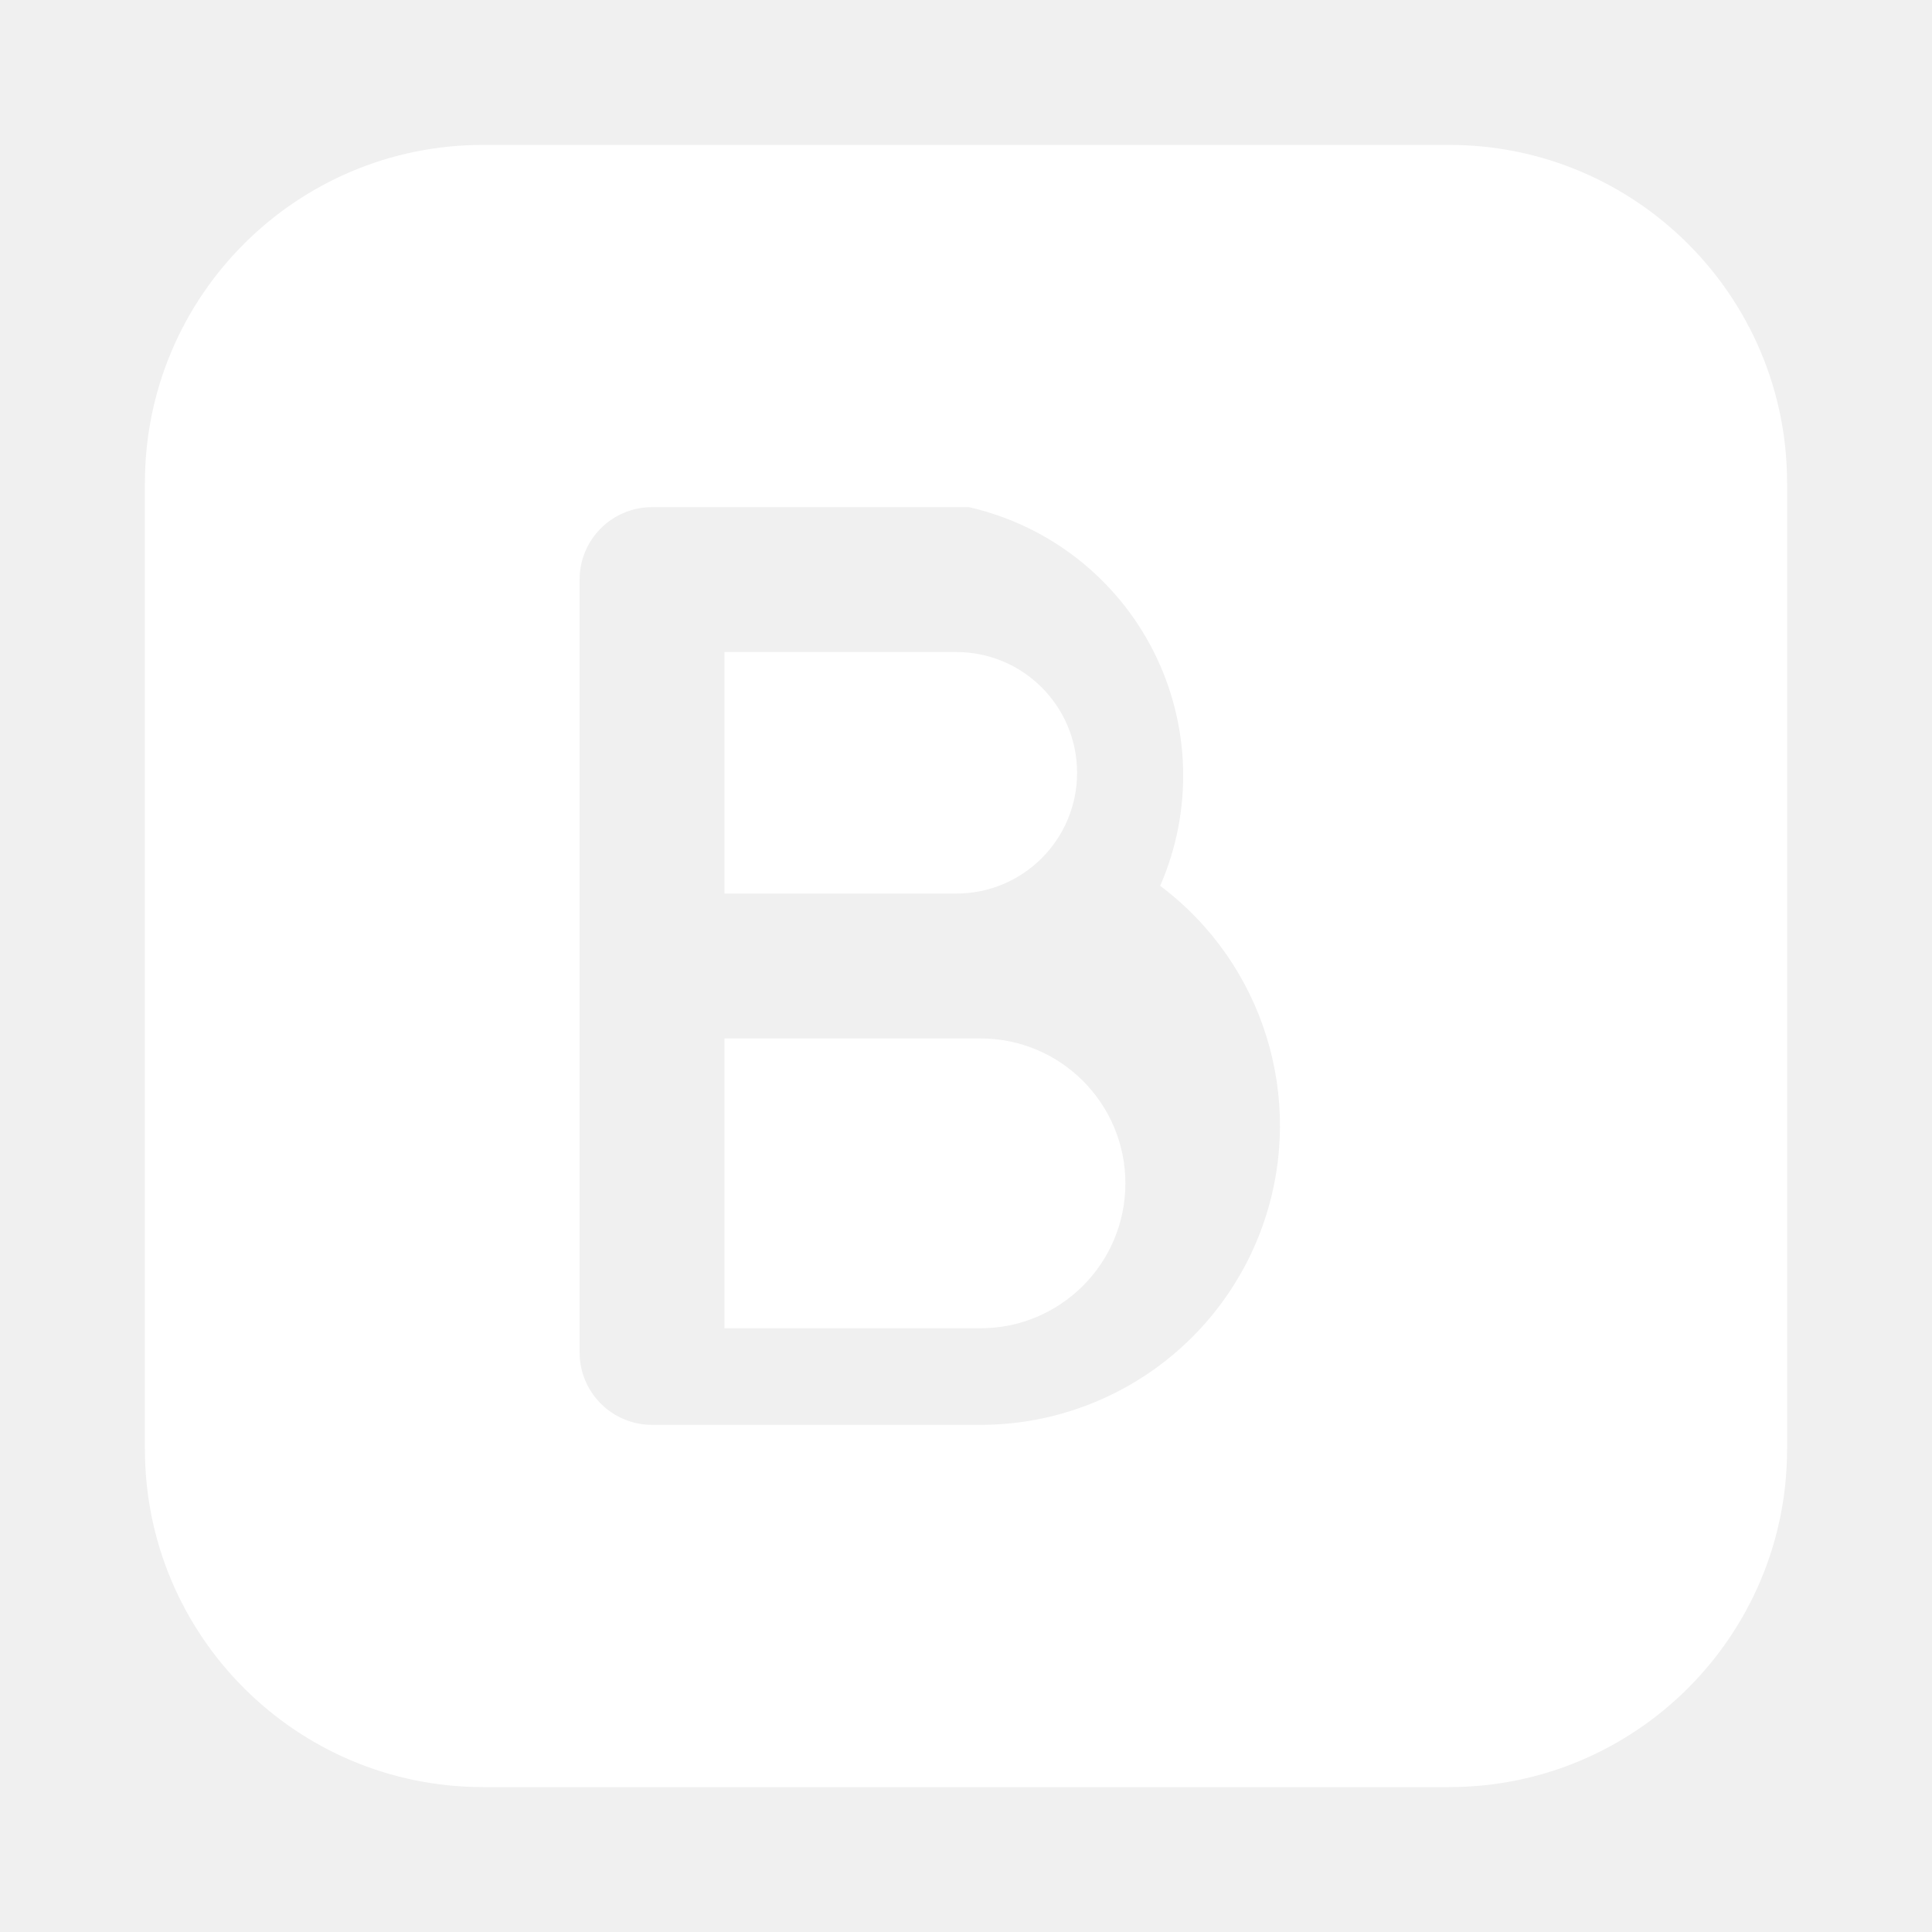
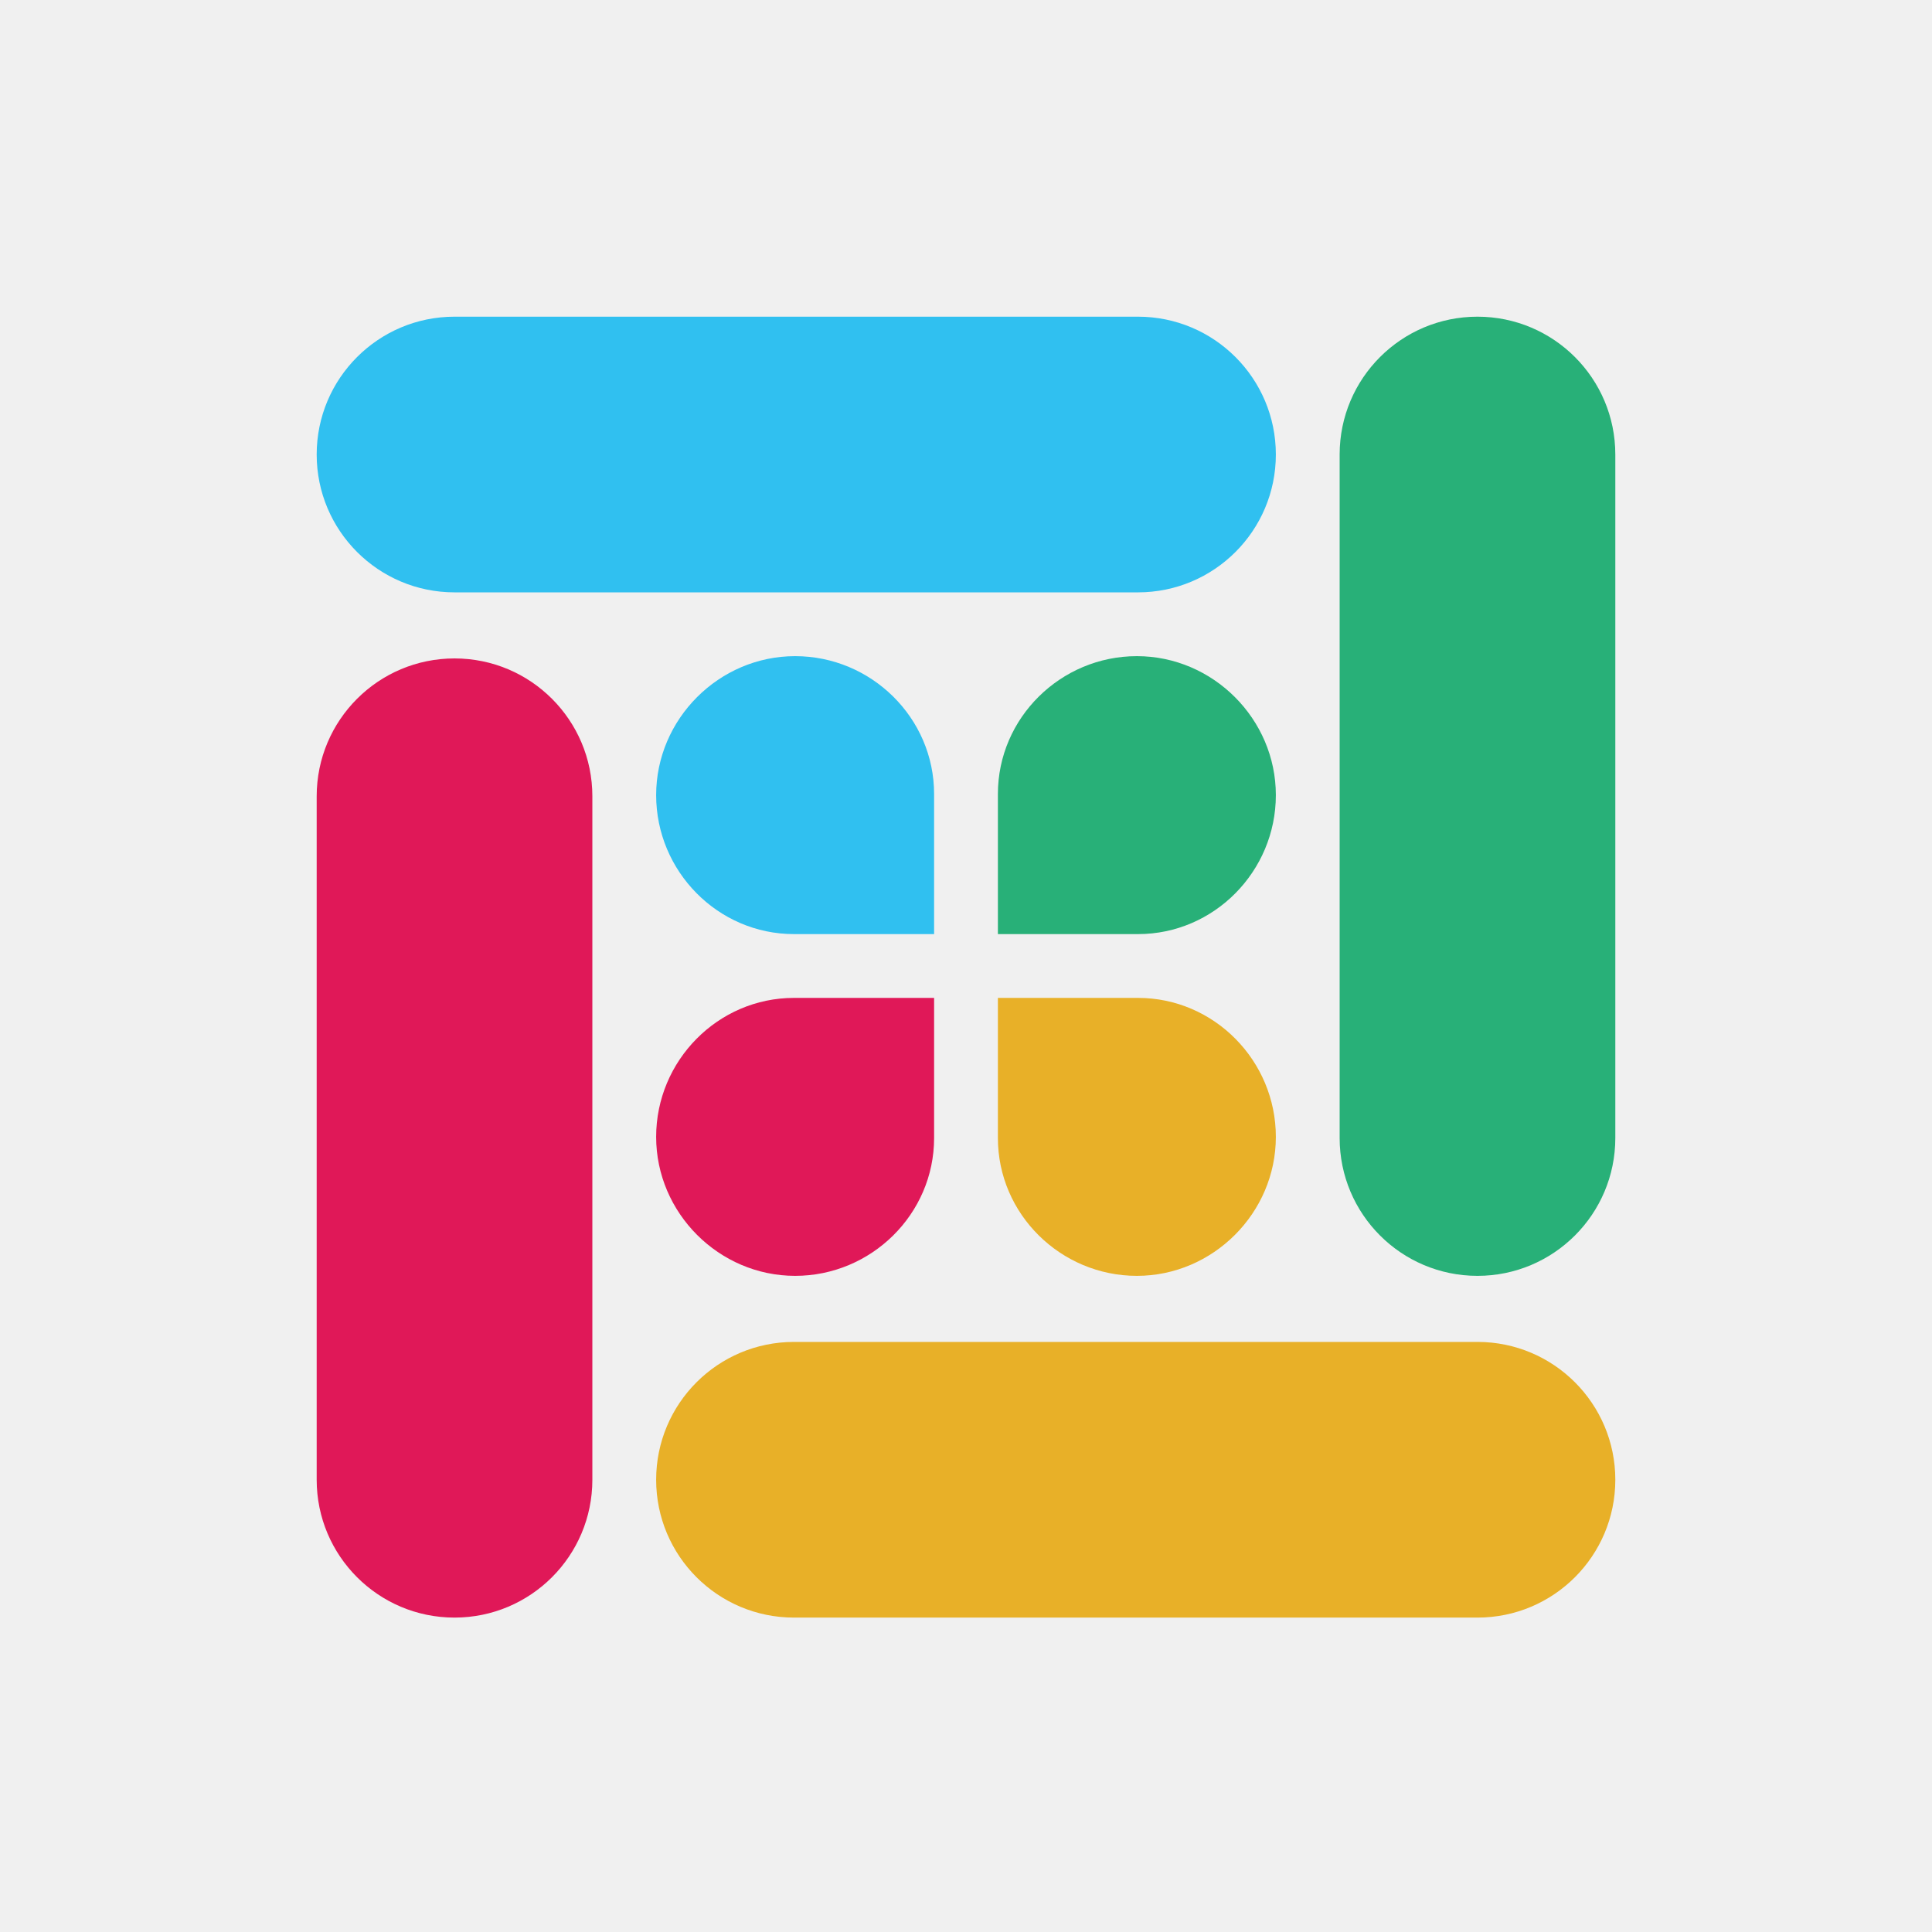
- <svg xmlns="http://www.w3.org/2000/svg" viewBox="0 0 20 20" width="512" height="512" aria-hidden="true" data-qa="betterslack-mark">
-   <path fill="#ffffff" fill-rule="evenodd" clip-rule="evenodd" d="M5 1.5h10A3.5 3.5 0 0 1 18.5 5v10a3.5 3.5 0 0 1-3.5 3.5H5A3.5 3.5 0 0 1 1.5 15V5A3.5 3.5 0 0 1 5 1.5Zm1.75 3.75a.75.75 0 0 0-.75.75v8a.75.75 0 0 0 .75.75h3.4a3.1 3.1 0 0 0 1.86-5.58 2.85 2.85 0 0 0-1.98-3.92H6.75Zm.75 1.5v2.5h2.4a1.25 1.25 0 0 0 0-2.5H7.5Zm0 4v3h2.65a1.5 1.5 0 0 0 0-3H7.5Z" />
+ <svg xmlns="http://www.w3.org/2000/svg" viewBox="0 0 848 848" aria-hidden="true" data-qa="betterslack-mark">
+   <rect x="139" y="289" width="121" height="421" rx="60.5" fill="#E01858" />
+   <path d="M288 499C288 465.587 315.087 438 348.5 438H410V499.5C410 532.913 382.413 560 349 560V560C315.587 560 288 532.413 288 499V499Z" fill="#E01858" />
+   <rect x="560" y="139" width="121" height="421" rx="60.5" transform="rotate(90 560 139)" fill="#30C0F0" />
+   <path d="M349 288C382.413 288 410 315.087 410 348.5L410 410L348.5 410C315.087 410 288 382.413 288 349V349C288 315.587 315.587 288 349 288V288Z" fill="#30C0F0" />
+   <rect x="709" y="560" width="121" height="421" rx="60.5" transform="rotate(-180 709 560)" fill="#28B078" />
+   <path d="M560 349C560 382.413 532.913 410 499.5 410L438 410L438 348.5C438 315.087 465.587 288 499 288V288C532.413 288 560 315.587 560 349V349Z" fill="#28B078" />
+   <rect x="288" y="710" width="121" height="421" rx="60.5" transform="rotate(-90 288 710)" fill="#E8B028" />
+   <path d="M499 560C465.587 560 438 532.913 438 499.5L438 438L499.5 438C532.913 438 560 465.587 560 499V499C560 532.413 532.413 560 499 560V560Z" fill="#E8B028" />
</svg>
